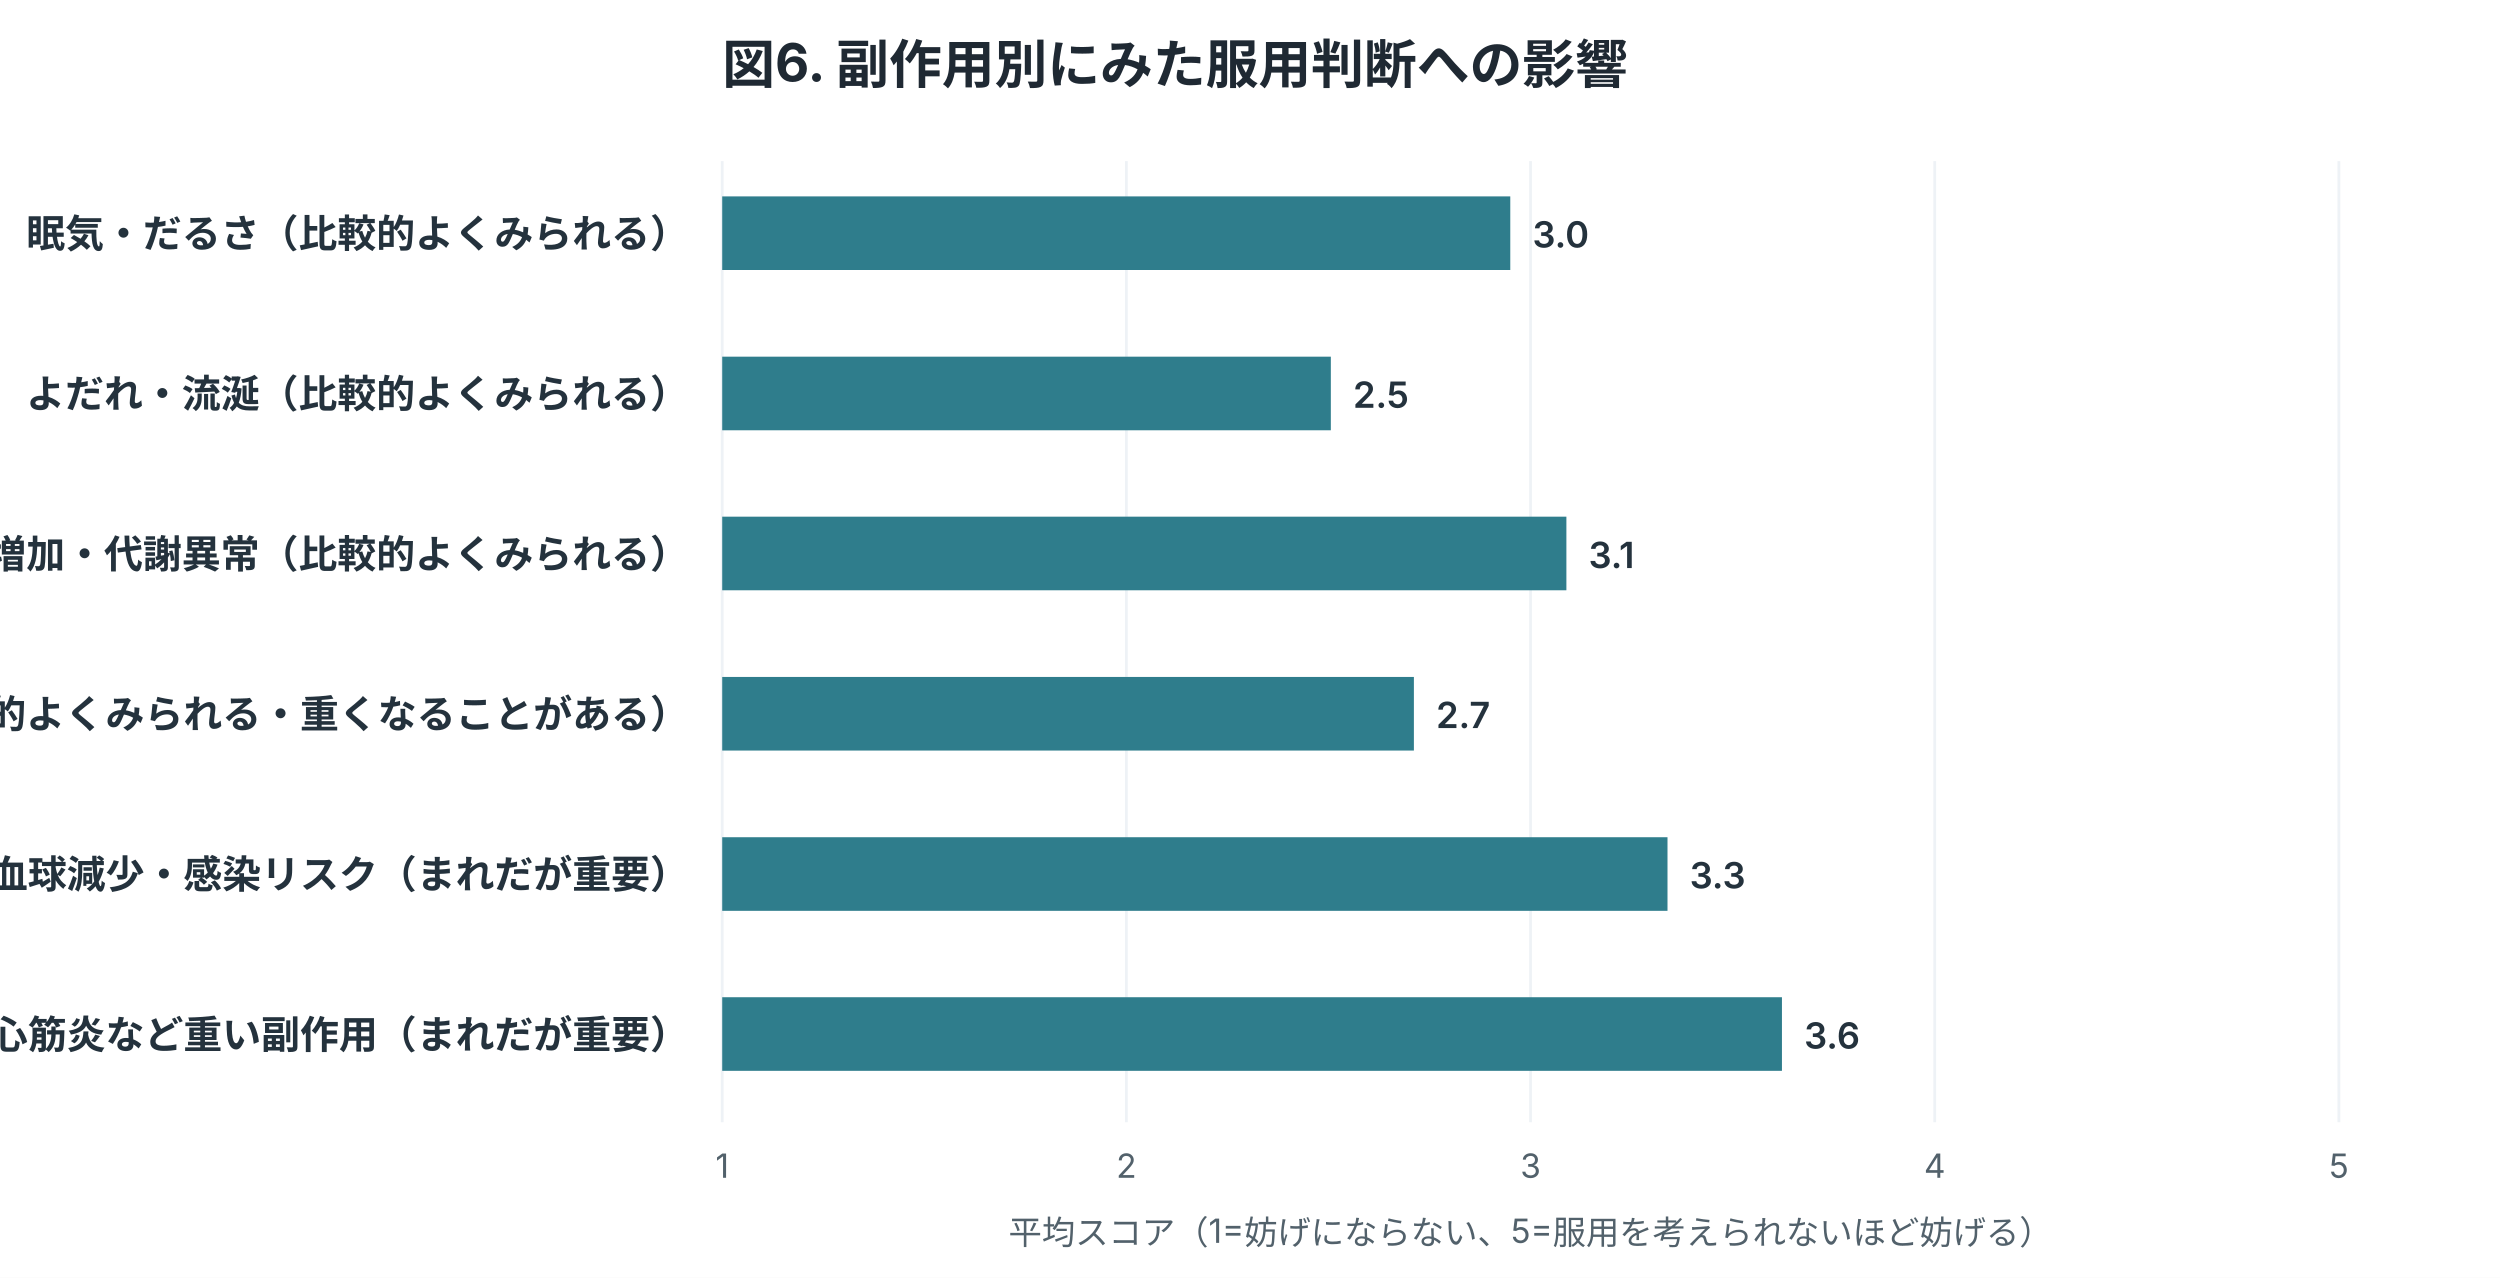
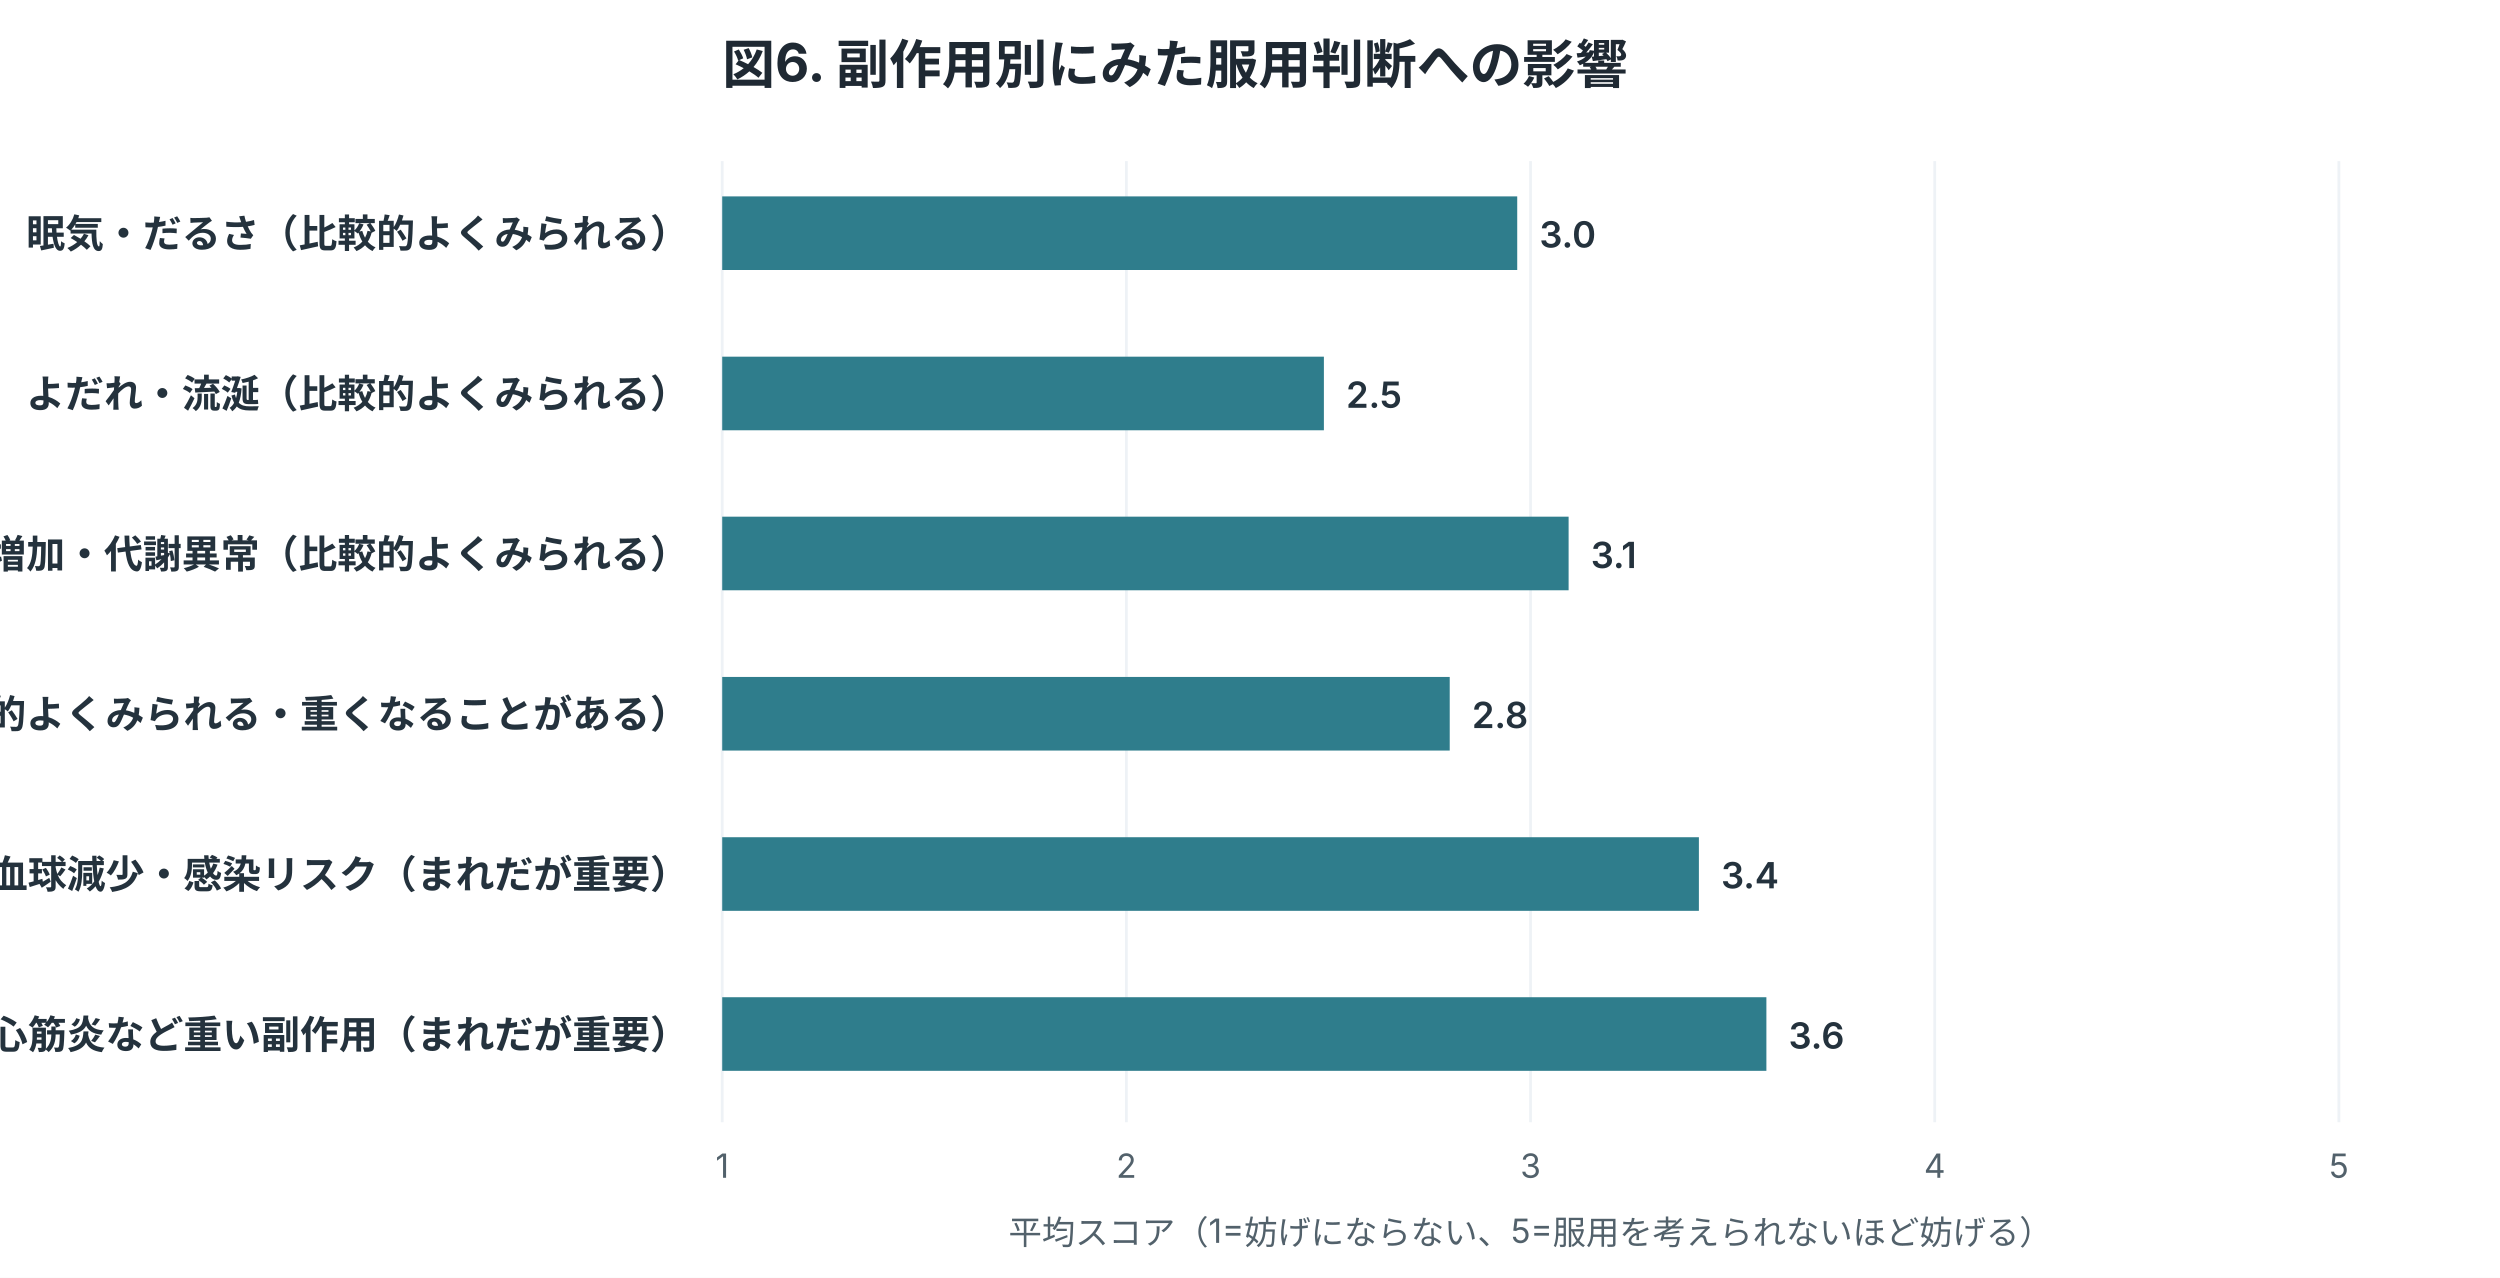
<svg xmlns="http://www.w3.org/2000/svg" width="900" height="460" viewBox="0 0 900 460" role="img">
  <style>
.title{font:700 19px -apple-system,BlinkMacSystemFont,"Segoe UI",sans-serif;fill:#1f2933}
.label{font:600 14px -apple-system,BlinkMacSystemFont,"Segoe UI",sans-serif;fill:#24323d}
.num{font:600 13px -apple-system,BlinkMacSystemFont,"Segoe UI",sans-serif;fill:#24323d}
.axis,.legend,.note{font:12px -apple-system,BlinkMacSystemFont,"Segoe UI",sans-serif;fill:#52616b}
.inside{font:700 13px -apple-system,BlinkMacSystemFont,"Segoe UI",sans-serif;fill:white}
.big{font:700 34px -apple-system,BlinkMacSystemFont,"Segoe UI",sans-serif;fill:#1f2933}
</style>
  <rect width="100%" height="100%" fill="white" />
  <text x="260" y="30" class="title">図6. 副作用別にみた服用判断への影響</text>
  <line x1="260.0" y1="58" x2="260.0" y2="404" stroke="#eef2f6" />
  <text x="260.0" y="424" text-anchor="middle" class="axis">1</text>
  <line x1="405.5" y1="58" x2="405.5" y2="404" stroke="#eef2f6" />
  <text x="405.5" y="424" text-anchor="middle" class="axis">2</text>
  <line x1="551.0" y1="58" x2="551.0" y2="404" stroke="#eef2f6" />
  <text x="551.0" y="424" text-anchor="middle" class="axis">3</text>
  <line x1="696.5" y1="58" x2="696.5" y2="404" stroke="#eef2f6" />
  <text x="696.5" y="424" text-anchor="middle" class="axis">4</text>
  <line x1="842.0" y1="58" x2="842.0" y2="404" stroke="#eef2f6" />
  <text x="842.0" y="424" text-anchor="middle" class="axis">5</text>
  <text x="248" y="89.1" text-anchor="end" class="label">眠気・だるさ（比較的よくみられる）</text>
-   <rect x="260" y="70.7" width="283.7" height="26.5" fill="#2f7d8c" />
-   <text x="551.7" y="89.1" class="num">3.0</text>
+   <rect x="260" y="70.7" width="286.2" height="26.5" fill="#2f7d8c" />
+   <text x="554.2" y="89.1" class="num">3.0</text>
  <text x="248" y="146.8" text-anchor="end" class="label">よだれ・流涎（比較的よくみられる）</text>
-   <rect x="260" y="128.4" width="219.1" height="26.5" fill="#2f7d8c" />
-   <text x="487.1" y="146.8" class="num">2.5</text>
+   <rect x="260" y="128.4" width="216.6" height="26.5" fill="#2f7d8c" />
+   <text x="484.6" y="146.8" class="num">2.5</text>
  <text x="248" y="204.5" text-anchor="end" class="label">体重増加・代謝異常（比較的よくみられる）</text>
-   <rect x="260" y="186.0" width="303.9" height="26.5" fill="#2f7d8c" />
-   <text x="571.9" y="204.5" class="num">3.1</text>
+   <rect x="260" y="186.0" width="304.7" height="26.5" fill="#2f7d8c" />
+   <text x="572.7" y="204.5" class="num">3.1</text>
  <text x="248" y="262.1" text-anchor="end" class="label">便秘（比較的よくみられる・重くなることがある）</text>
-   <rect x="260" y="243.7" width="249.0" height="26.5" fill="#2f7d8c" />
-   <text x="517.0" y="262.1" class="num">2.7</text>
+   <rect x="260" y="243.7" width="261.9" height="26.5" fill="#2f7d8c" />
+   <text x="529.9" y="262.1" class="num">2.8</text>
  <text x="248" y="319.8" text-anchor="end" class="label">白血球減少・感染リスク（まれだが重要）</text>
-   <rect x="260" y="301.4" width="340.3" height="26.5" fill="#2f7d8c" />
-   <text x="608.3" y="319.8" class="num">3.3</text>
+   <rect x="260" y="301.4" width="351.6" height="26.5" fill="#2f7d8c" />
+   <text x="619.6" y="319.8" class="num">3.4</text>
  <text x="248" y="377.5" text-anchor="end" class="label">心筋炎など重い副作用（まれだが重要）</text>
-   <rect x="260" y="359.0" width="381.5" height="26.5" fill="#2f7d8c" />
-   <text x="649.5" y="377.5" class="num">3.6</text>
+   <rect x="260" y="359.0" width="375.9" height="26.5" fill="#2f7d8c" />
+   <text x="643.9" y="377.5" class="num">3.6</text>
  <text x="551.0" y="448" text-anchor="middle" class="axis">平均スコア（1=妨げにならない、5=服用を考えられないほど妨げる）</text>
</svg>
